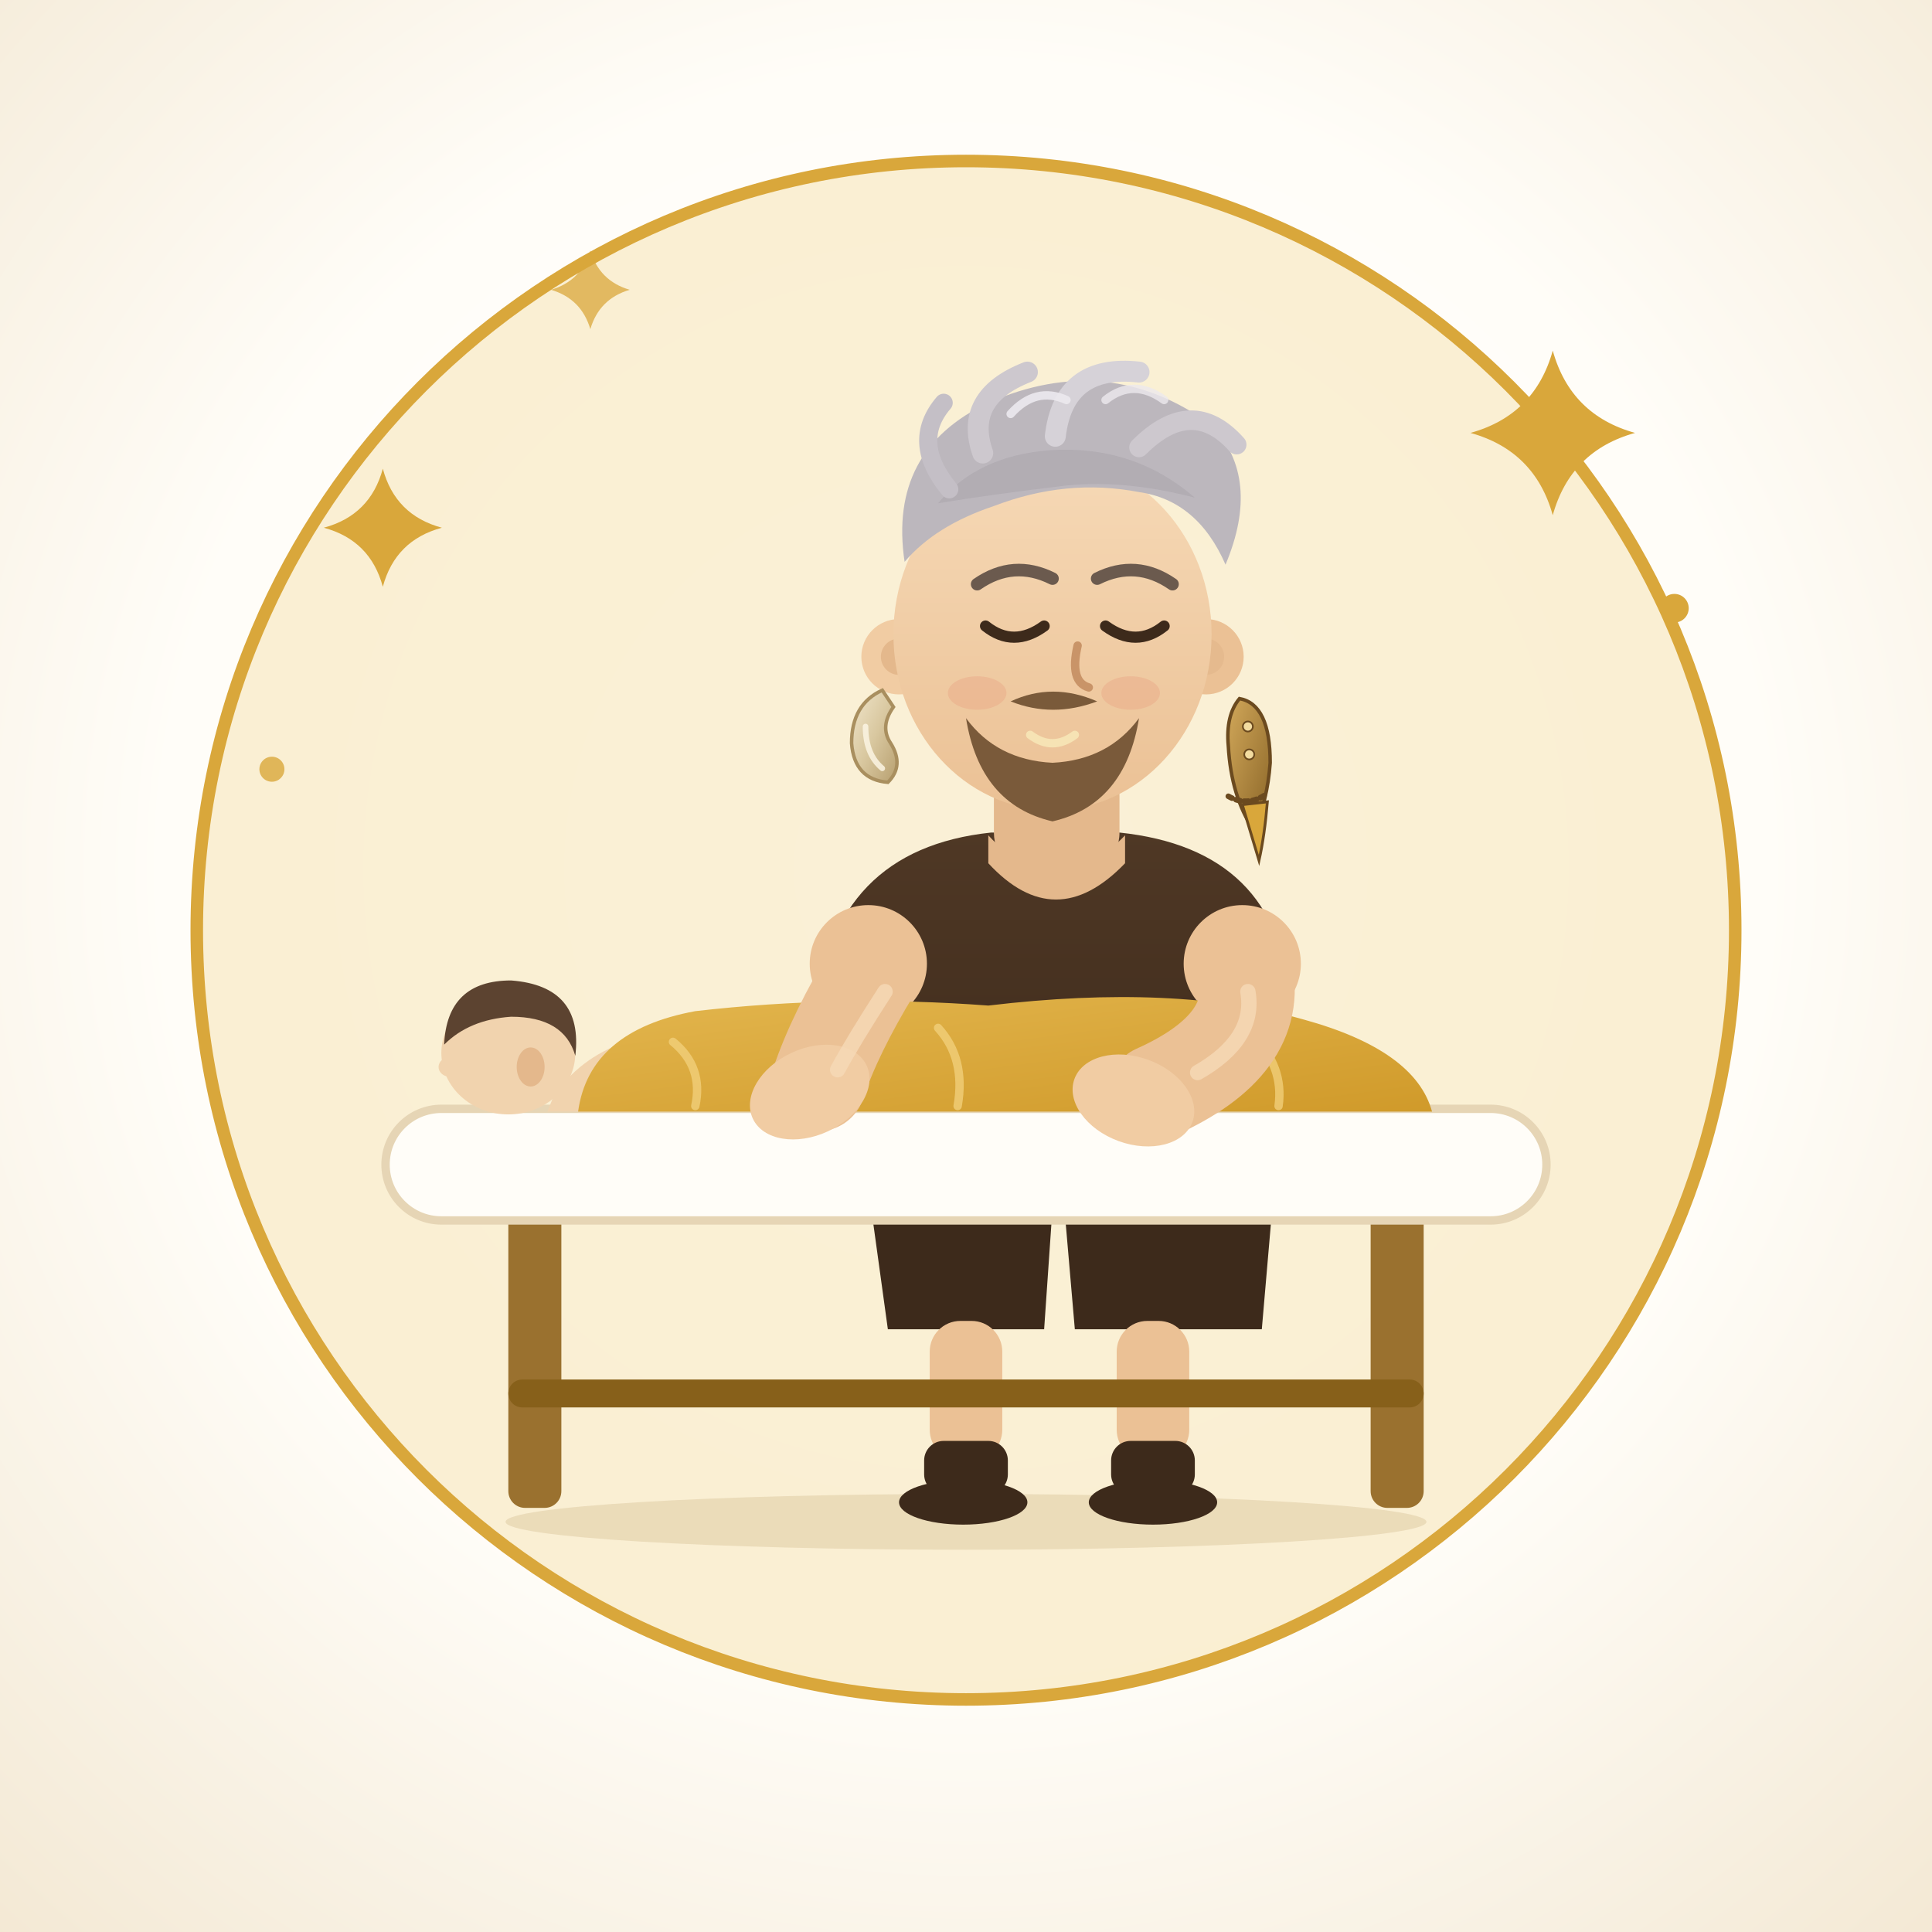
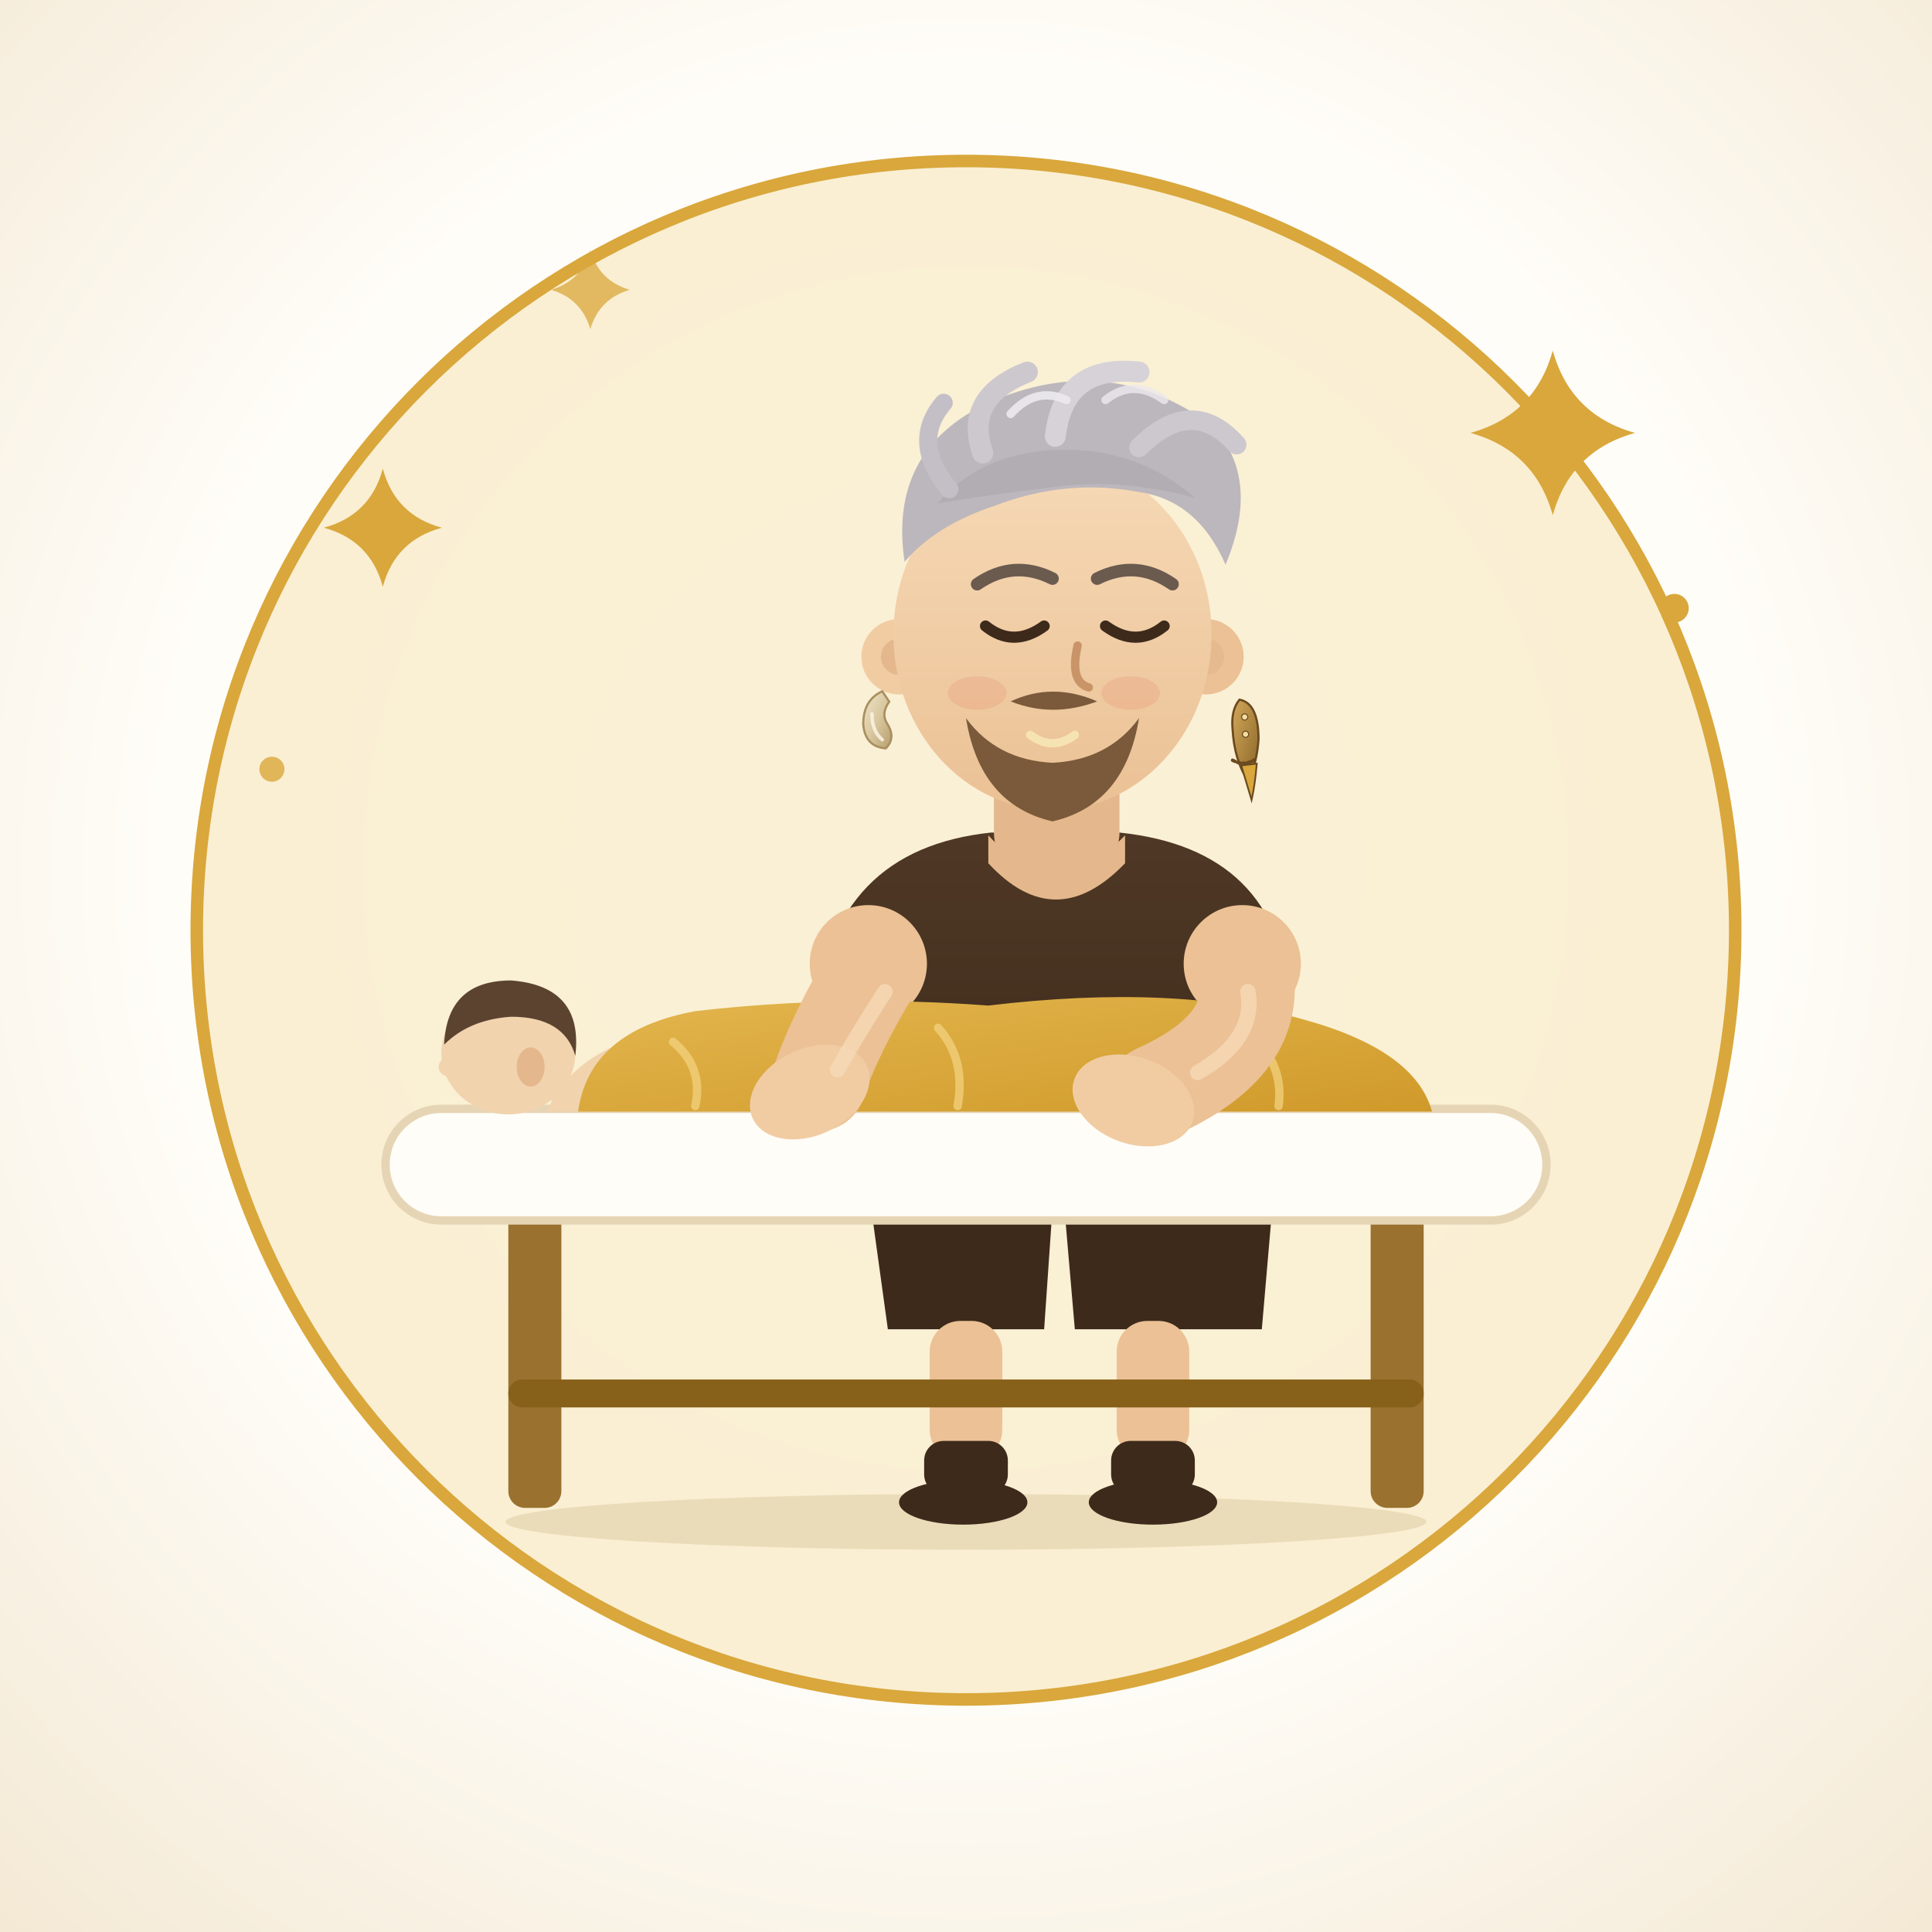
<svg xmlns="http://www.w3.org/2000/svg" viewBox="0 0 1080 1080" width="1080" height="1080">
  <defs>
    <radialGradient id="fond" cx="50%" cy="45%" r="75%">
      <stop offset="0" stop-color="#ffffff" />
      <stop offset=".55" stop-color="#fffdf8" />
      <stop offset="1" stop-color="#f3e8d3" />
    </radialGradient>
    <linearGradient id="peau" x1="0" y1="0" x2="0" y2="1">
      <stop offset="0" stop-color="#f6d9b6" />
      <stop offset="1" stop-color="#ebc195" />
    </linearGradient>
    <linearGradient id="serviette" x1="0" y1="0" x2="1" y2="1">
      <stop offset="0" stop-color="#e3b64e" />
      <stop offset="1" stop-color="#d09a2a" />
    </linearGradient>
    <linearGradient id="debardeur" x1="0" y1="0" x2="0" y2="1">
      <stop offset="0" stop-color="#4f3825" />
      <stop offset="1" stop-color="#3d2a1b" />
    </linearGradient>
    <linearGradient id="champagne" x1="0" y1="0" x2="1" y2="1">
      <stop offset="0" stop-color="#f1e6cc" />
      <stop offset=".5" stop-color="#d9c8a0" />
      <stop offset="1" stop-color="#b79f6f" />
    </linearGradient>
    <linearGradient id="bronze" x1="0" y1="0" x2="1" y2="1">
      <stop offset="0" stop-color="#d2a85a" />
      <stop offset="1" stop-color="#8a6527" />
    </linearGradient>
  </defs>
  <rect width="1080" height="1080" fill="url(#fond)" />
  <circle cx="540" cy="520" r="430" fill="#f6e3b4" opacity=".55" />
  <circle cx="540" cy="520" r="430" fill="none" stroke="#d9a73b" stroke-width="7" />
  <g fill="#d9a73b">
    <path d="M868 196 q10 36 46 46 q-36 10 -46 46 q-10 -36 -46 -46 q36 -10 46 -46z" />
    <path d="M214 262 q7 26 33 33 q-26 7 -33 33 q-7 -26 -33 -33 q26 -7 33 -33z" />
    <path d="M330 140 q5 17 22 22 q-17 5 -22 22 q-5 -17 -22 -22 q17 -5 22 -22z" opacity=".75" />
    <circle cx="936" cy="340" r="8" />
    <circle cx="152" cy="430" r="7" opacity=".8" />
  </g>
  <g transform="translate(540 520) scale(.78) translate(-540 -520)">
    <ellipse cx="540" cy="944" rx="330" ry="20" fill="#9a712f" opacity=".16" />
    <g>
      <path d="M432 580 Q444 462 558 450 L650 450 Q764 462 772 570 L772 700 L432 700 Z" fill="url(#debardeur)" />
      <circle cx="470" cy="544" r="42" fill="#ebc195" />
      <circle cx="738" cy="544" r="42" fill="#ebc195" />
      <rect x="560" y="392" width="90" height="90" rx="32" fill="#e4b88c" />
      <path d="M556 452 Q604 504 654 452 L654 472 Q604 524 556 472Z" fill="#e4b88c" />
      <circle cx="492" cy="324" r="27" fill="#f1cca3" />
      <circle cx="492" cy="324" r="13" fill="#e4b88c" />
      <circle cx="712" cy="324" r="27" fill="#ebc195" />
      <circle cx="712" cy="324" r="13" fill="#e4b88c" opacity=".8" />
      <ellipse cx="602" cy="308" rx="114" ry="126" fill="url(#peau)" />
      <path d="M496 256 Q484 176 556 142 Q642 104 716 158 Q752 196 726 258 Q706 212 664 206 Q612 196 560 216 Q518 230 496 256Z" fill="#bcb7bd" />
      <path d="M520 214 Q548 180 600 176 Q660 172 704 210 Q650 196 606 202 Q556 208 520 214Z" fill="#a9a4ab" opacity=".55" />
      <g fill="none" stroke-linecap="round">
        <path d="M552 178 Q538 138 584 120" stroke="#cdc8ce" stroke-width="15" />
        <path d="M604 166 Q610 114 664 120" stroke="#d6d2d8" stroke-width="15" />
        <path d="M664 174 Q702 136 734 172" stroke="#cdc8ce" stroke-width="14" />
        <path d="M528 204 Q500 170 524 142" stroke="#c4bfc6" stroke-width="13" />
        <path d="M572 150 Q590 130 612 140" stroke="#ece9ee" stroke-width="6" opacity=".9" />
        <path d="M640 140 Q660 124 682 140" stroke="#ece9ee" stroke-width="6" opacity=".8" />
      </g>
      <path d="M548 272 Q574 254 602 268" stroke="#6b5a4e" stroke-width="9" fill="none" stroke-linecap="round" />
      <path d="M634 268 Q662 254 688 272" stroke="#6b5a4e" stroke-width="9" fill="none" stroke-linecap="round" />
      <path d="M554 302 Q574 318 596 302" stroke="#3d2a1b" stroke-width="8" fill="none" stroke-linecap="round" />
      <path d="M640 302 Q662 318 682 302" stroke="#3d2a1b" stroke-width="8" fill="none" stroke-linecap="round" />
      <ellipse cx="548" cy="350" rx="21" ry="12" fill="#e9a283" opacity=".4" />
      <ellipse cx="658" cy="350" rx="21" ry="12" fill="#e9a283" opacity=".4" />
      <path d="M620 316 Q614 342 628 346" stroke="#c99468" stroke-width="6" fill="none" stroke-linecap="round" />
      <path d="M540 368 Q550 430 602 442 Q654 430 664 368 Q642 398 602 400 Q562 398 540 368Z" fill="#7a5a3a" />
      <path d="M572 356 Q602 342 634 356 Q602 368 572 356Z" fill="#7a5a3a" />
      <path d="M586 380 Q602 392 618 380" stroke="#f6e3b4" stroke-width="6" fill="none" stroke-linecap="round" />
-       <g transform="translate(-4 2)">
+       <g transform="translate(-4 2) translate(484 348) scale(.62) translate(-484 -348)">
        <path d="M484 346 Q462 356 462 384 Q464 410 488 412 Q500 400 490 384 Q482 372 492 358Z" fill="url(#champagne)" stroke="#a98f5f" stroke-width="2.5" />
        <path d="M472 372 Q472 392 484 402" stroke="#fbf5e3" stroke-width="4" fill="none" stroke-linecap="round" opacity=".85" />
      </g>
-       <g transform="translate(14 4)">
+       <g transform="translate(14 4) translate(722 352) scale(.62) translate(-722 -352)">
        <path d="M722 350 Q744 354 744 396 Q742 424 732 444 Q716 420 714 384 Q712 362 722 350Z" fill="url(#bronze)" stroke="#6b4a1f" stroke-width="2.5" />
        <circle cx="728" cy="370" r="3.6" fill="#f3dca0" stroke="#6b4a1f" stroke-width="1.2" />
        <circle cx="729" cy="390" r="3.6" fill="#f3dca0" stroke="#6b4a1f" stroke-width="1.2" />
        <path d="M714 420 Q728 428 742 418" stroke="#6b4a1f" stroke-width="4" fill="none" stroke-linecap="round" stroke-dasharray="3 3" />
        <path d="M724 426 Q730 446 736 466 Q740 448 742 424Z" fill="#d9a73b" stroke="#6b4a1f" stroke-width="2" />
      </g>
    </g>
    <g>
      <path d="M468 690 L604 690 L596 806 L484 806 Z" fill="#3d2a1b" />
      <path d="M608 690 L762 690 L752 806 L618 806 Z" fill="#3d2a1b" />
      <rect x="514" y="800" width="52" height="100" rx="22" fill="#ebc195" />
      <rect x="648" y="800" width="52" height="100" rx="22" fill="#ebc195" />
      <rect x="510" y="886" width="60" height="38" rx="14" fill="#3d2a1b" />
      <rect x="644" y="886" width="60" height="38" rx="14" fill="#3d2a1b" />
      <ellipse cx="538" cy="930" rx="46" ry="16" fill="#3d2a1b" />
      <ellipse cx="674" cy="930" rx="46" ry="16" fill="#3d2a1b" />
    </g>
    <rect x="212" y="716" width="38" height="218" rx="12" fill="#9a712f" />
    <rect x="830" y="716" width="38" height="218" rx="12" fill="#9a712f" />
    <rect x="212" y="842" width="656" height="20" rx="10" fill="#87601a" />
    <rect x="124" y="648" width="832" height="80" rx="40" fill="#fffdf8" stroke="#e6d5b5" stroke-width="6" />
    <g>
      <path d="M244 640 Q262 612 296 600 L304 650 L240 650Z" fill="#f1d3ae" />
      <ellipse cx="212" cy="608" rx="48" ry="44" fill="#f1d3ae" />
      <path d="M166 602 Q168 556 214 556 Q266 560 260 610 Q252 582 214 582 Q184 584 166 602Z" fill="#5c4330" />
      <ellipse cx="228" cy="618" rx="10" ry="14" fill="#e4b88c" />
      <ellipse cx="170" cy="618" rx="8" ry="7" fill="#f1d3ae" />
      <path d="M262 650 Q270 592 346 578 Q450 566 556 574 Q690 558 782 584 Q862 606 874 650 Z" fill="url(#serviette)" />
      <g fill="none" stroke="#f3d27e" stroke-linecap="round" stroke-width="6" opacity=".75">
        <path d="M330 600 Q352 618 346 646" />
        <path d="M520 590 Q540 612 534 646" />
        <path d="M746 596 Q768 618 764 646" />
      </g>
    </g>
    <g stroke-linecap="round" fill="none">
      <path d="M474 548 Q446 594 434 630" stroke="#ebc195" stroke-width="68" />
      <path d="M740 548 Q752 602 676 636" stroke="#ebc195" stroke-width="68" />
    </g>
    <ellipse cx="428" cy="636" rx="45" ry="31" transform="rotate(-25 428 636)" fill="#f1cca3" />
    <ellipse cx="660" cy="642" rx="45" ry="31" transform="rotate(20 660 642)" fill="#f1cca3" />
    <path d="M482 564 Q460 598 448 620" stroke="#f6d9b6" stroke-width="11" fill="none" stroke-linecap="round" opacity=".8" />
    <path d="M742 564 Q748 598 706 622" stroke="#f6d9b6" stroke-width="11" fill="none" stroke-linecap="round" opacity=".8" />
  </g>
</svg>
